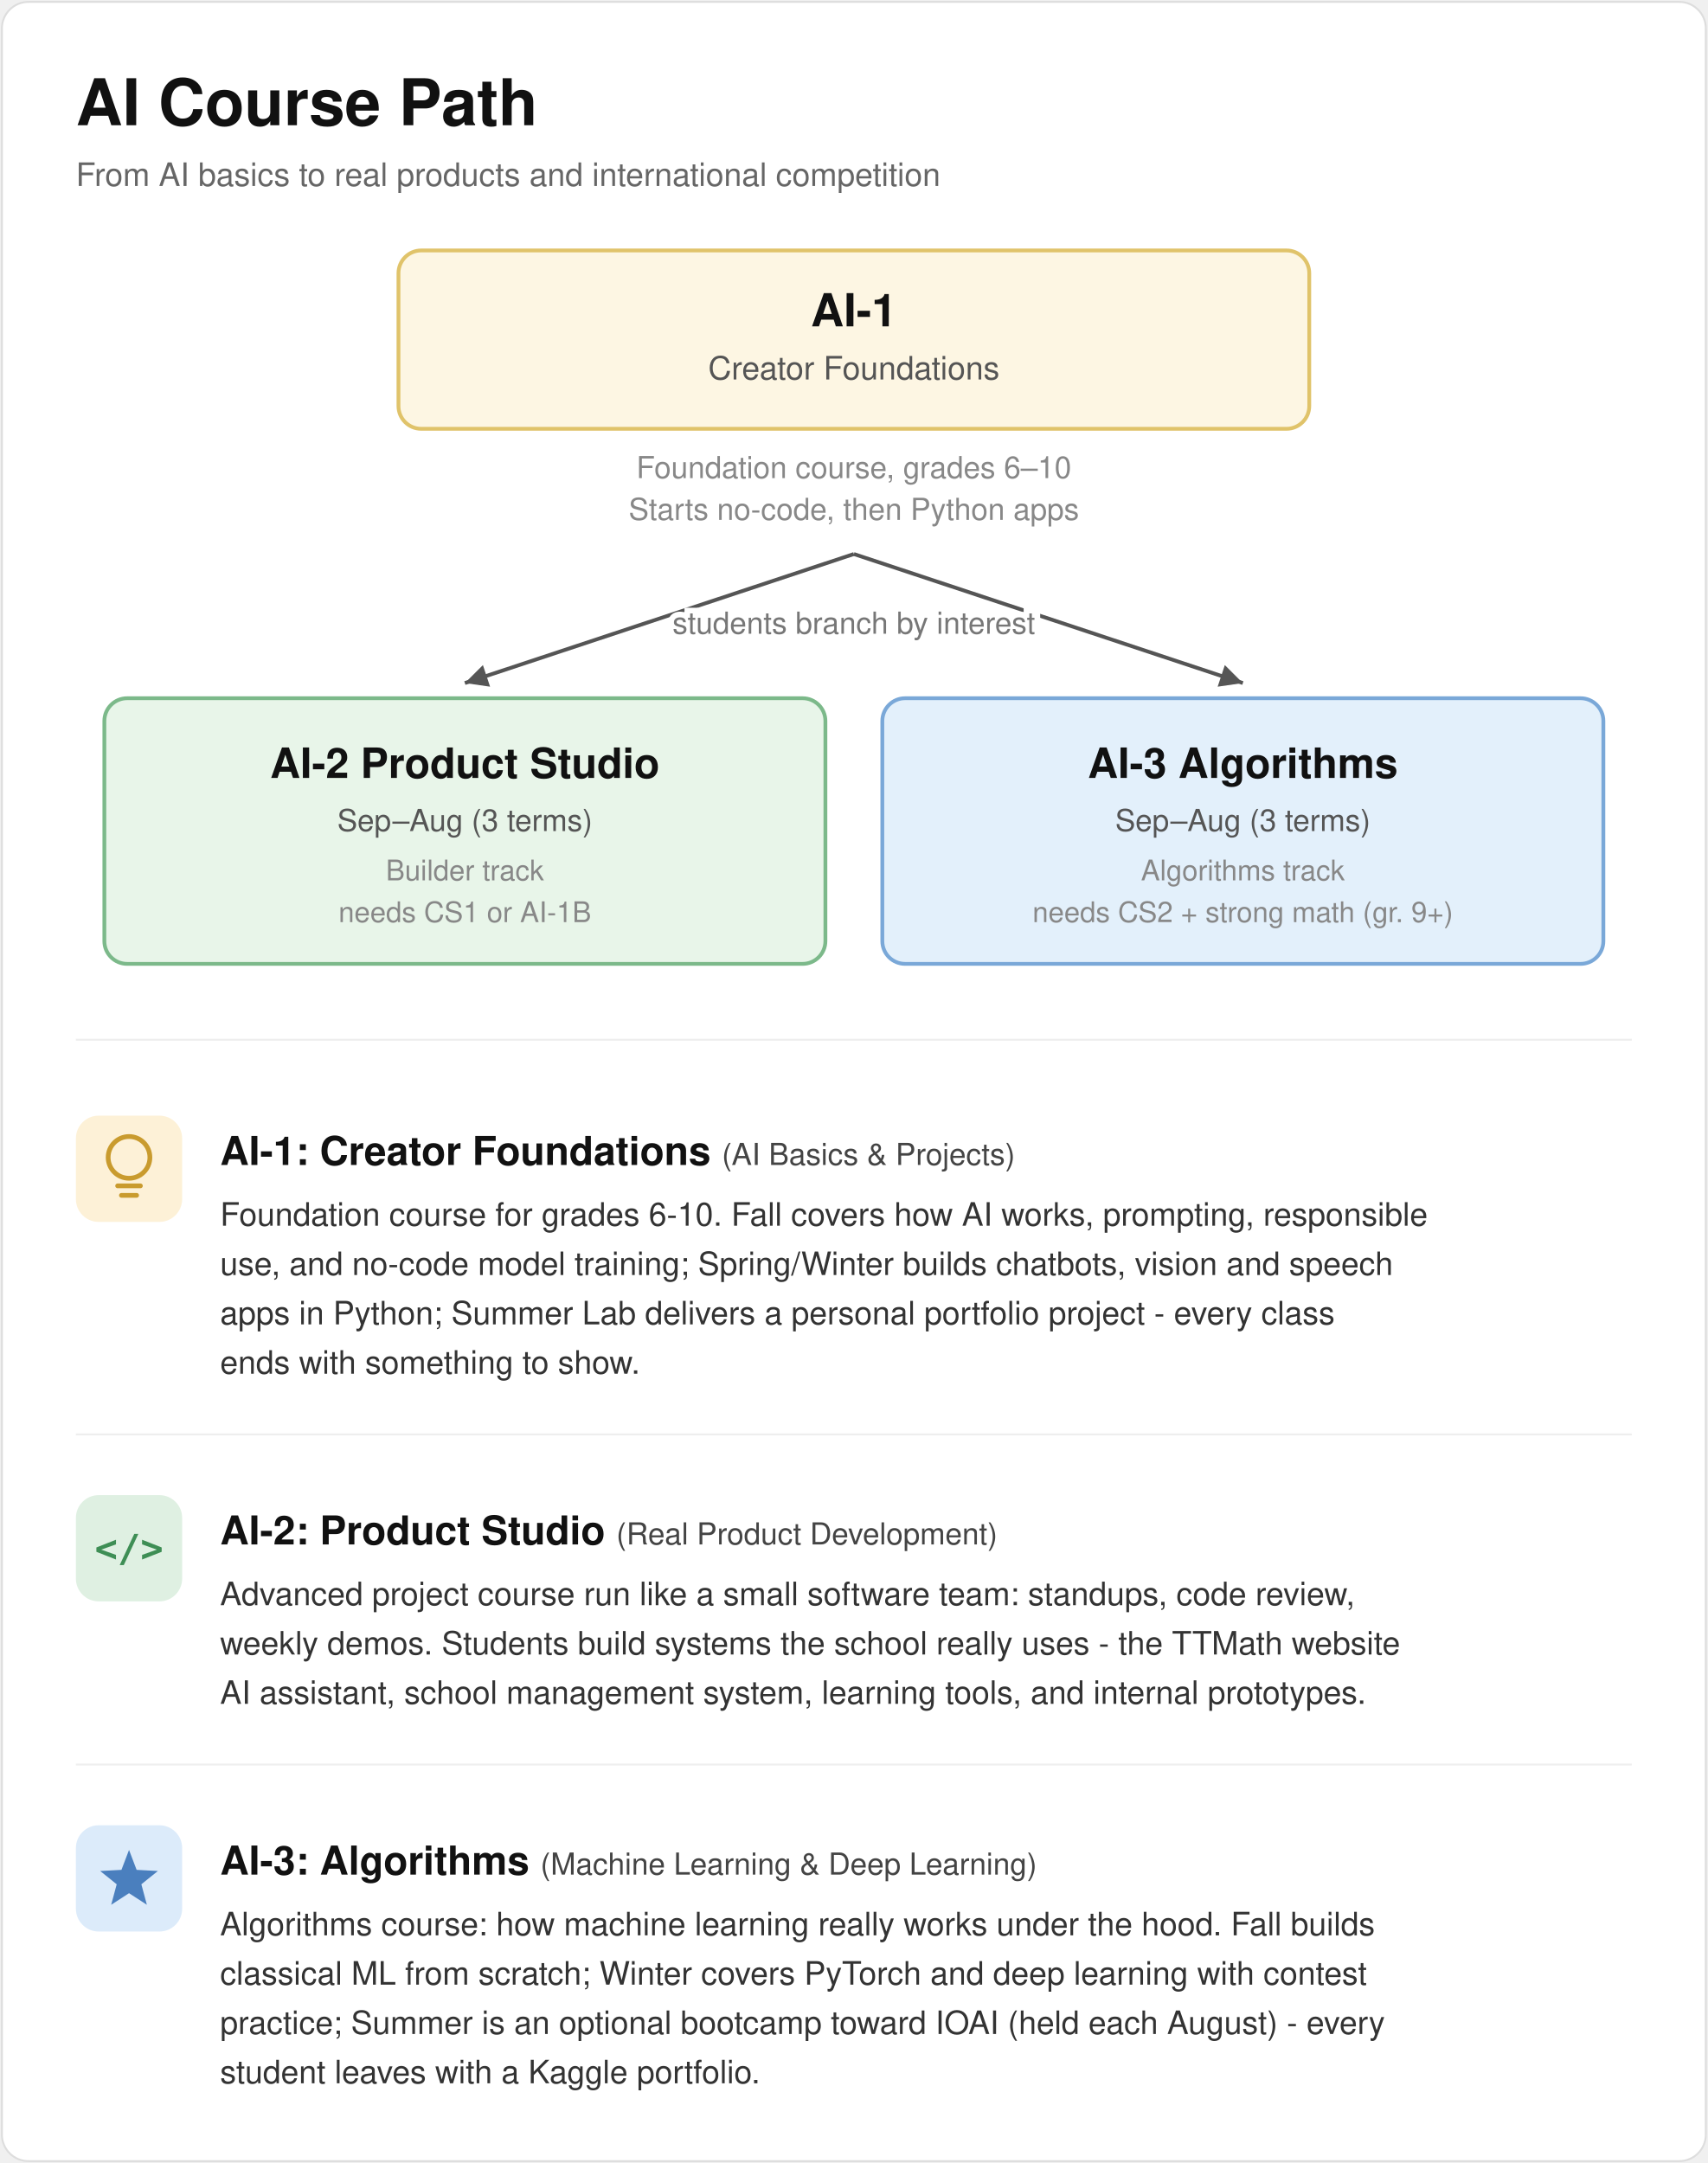
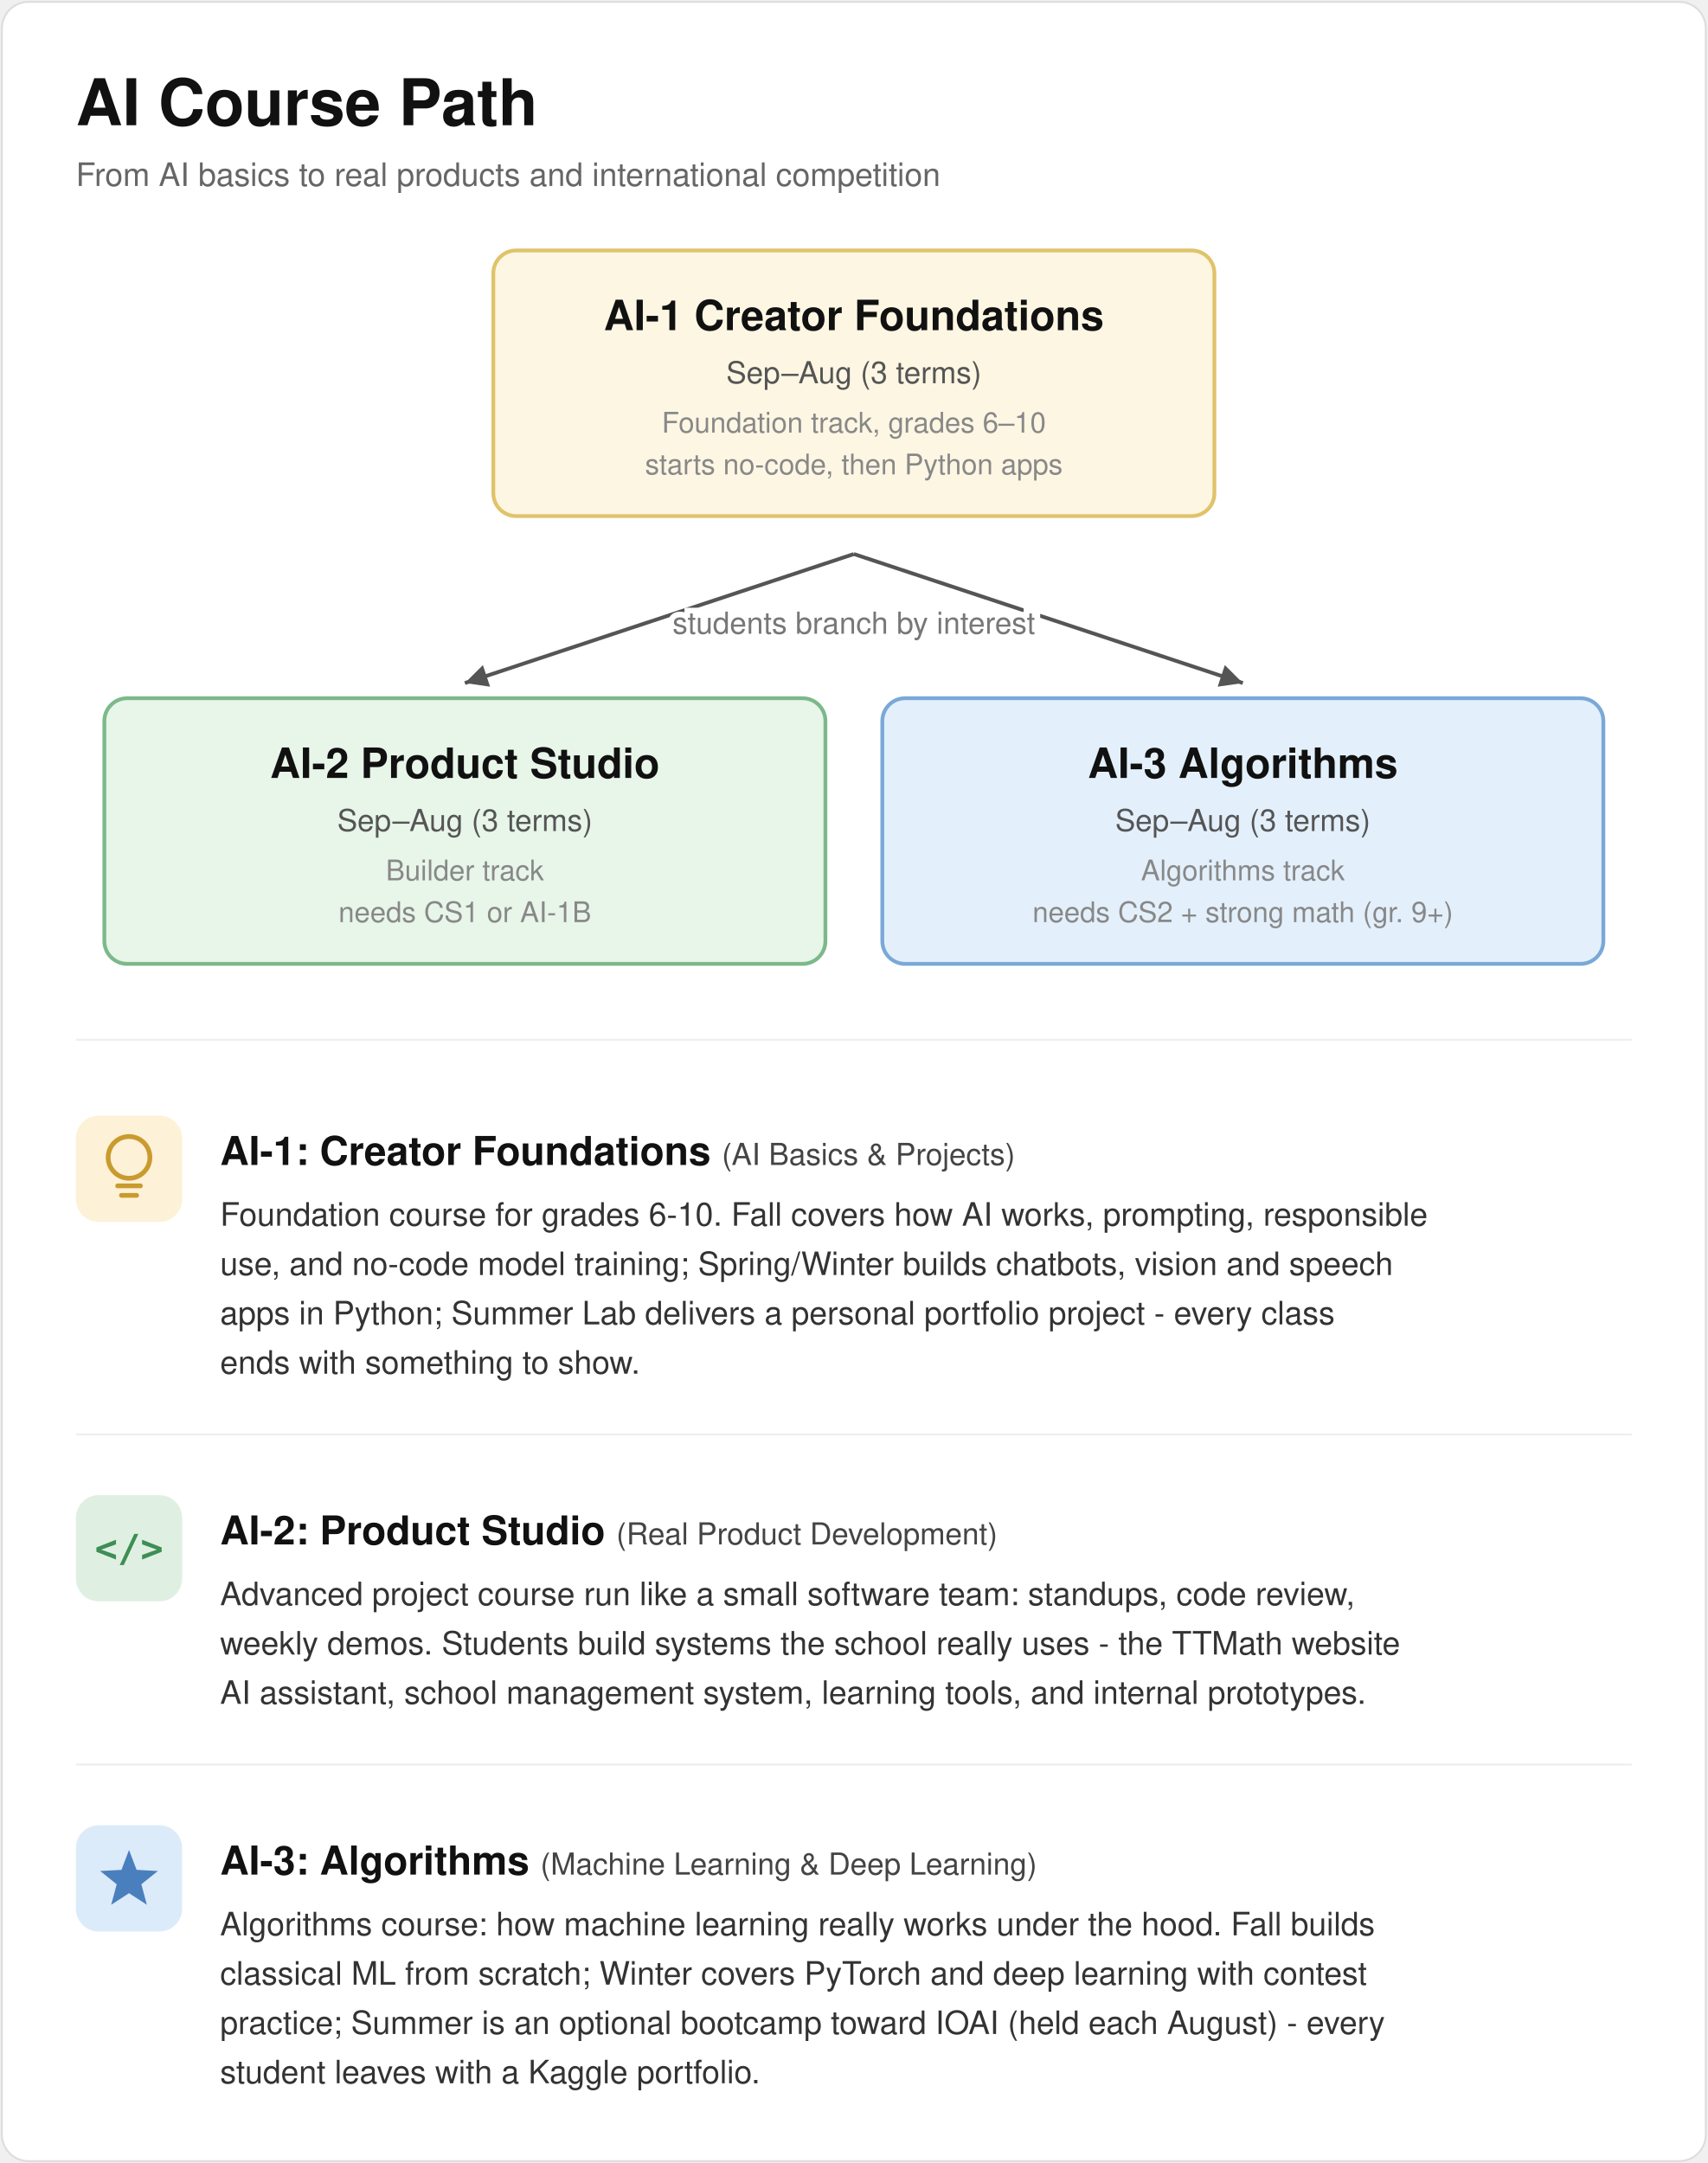
<svg xmlns="http://www.w3.org/2000/svg" width="900" height="1140" viewBox="0 0 900 1140" font-family="Helvetica, Arial, sans-serif">
  <defs>
    <marker id="arrow" markerWidth="8" markerHeight="8" refX="6" refY="3" orient="auto">
      <path d="M0,0 L6,3 L0,6 z" fill="#555" />
    </marker>
  </defs>
  <rect x="1" y="1" width="898" height="1138" rx="14" fill="#ffffff" stroke="#ddd" />
  <text x="40" y="66" font-size="34" font-weight="bold" fill="#111">AI Course Path</text>
  <text x="40" y="98" font-size="17" fill="#666">From AI basics to real products and international competition</text>
-   <rect x="210" y="132" width="480" height="94" rx="12" fill="#fdf6e3" stroke="#e0c36a" stroke-width="2" />
-   <text x="450" y="172" font-size="24" font-weight="bold" text-anchor="middle" fill="#111">AI-1</text>
-   <text x="450" y="200" font-size="17" text-anchor="middle" fill="#555">Creator Foundations</text>
-   <text x="450" y="252" font-size="16" text-anchor="middle" fill="#888">Foundation course, grades 6–10</text>
-   <text x="450" y="274" font-size="16" text-anchor="middle" fill="#888">Starts no-code, then Python apps</text>
+   <rect x="260" y="132" width="380" height="140" rx="12" fill="#fdf6e3" stroke="#e0c36a" stroke-width="2" />
+   <text x="450" y="174" font-size="22" font-weight="bold" text-anchor="middle" fill="#111">AI-1 Creator Foundations</text>
+   <text x="450" y="202" font-size="16" text-anchor="middle" fill="#555">Sep–Aug (3 terms)</text>
+   <text x="450" y="228" font-size="15" text-anchor="middle" fill="#888">Foundation track, grades 6–10</text>
+   <text x="450" y="250" font-size="15" text-anchor="middle" fill="#888">starts no-code, then Python apps</text>
  <line x1="450" y1="292" x2="245" y2="360" stroke="#555" stroke-width="2" marker-end="url(#arrow)" />
  <line x1="450" y1="292" x2="655" y2="360" stroke="#555" stroke-width="2" marker-end="url(#arrow)" />
  <text x="450" y="334" font-size="16" text-anchor="middle" fill="#777" stroke="#fff" stroke-width="6" paint-order="stroke">students branch by interest</text>
  <rect x="55" y="368" width="380" height="140" rx="12" fill="#e8f5e9" stroke="#7cb98a" stroke-width="2" />
  <text x="245" y="410" font-size="22" font-weight="bold" text-anchor="middle" fill="#111">AI-2 Product Studio</text>
  <text x="245" y="438" font-size="16" text-anchor="middle" fill="#555">Sep–Aug (3 terms)</text>
  <text x="245" y="464" font-size="15" text-anchor="middle" fill="#888">Builder track</text>
  <text x="245" y="486" font-size="15" text-anchor="middle" fill="#888">needs CS1 or AI-1B</text>
  <rect x="465" y="368" width="380" height="140" rx="12" fill="#e3f0fb" stroke="#7aa8d8" stroke-width="2" />
  <text x="655" y="410" font-size="22" font-weight="bold" text-anchor="middle" fill="#111">AI-3 Algorithms</text>
  <text x="655" y="438" font-size="16" text-anchor="middle" fill="#555">Sep–Aug (3 terms)</text>
  <text x="655" y="464" font-size="15" text-anchor="middle" fill="#888">Algorithms track</text>
  <text x="655" y="486" font-size="15" text-anchor="middle" fill="#888">needs CS2 + strong math (gr. 9+)</text>
  <line x1="40" y1="548" x2="860" y2="548" stroke="#eee" />
  <rect x="40" y="588" width="56" height="56" rx="12" fill="#fdf1d7" />
  <circle cx="68" cy="610" r="11" fill="none" stroke="#c99b2e" stroke-width="2.5" />
  <line x1="62" y1="625" x2="74" y2="625" stroke="#c99b2e" stroke-width="2.5" stroke-linecap="round" />
  <line x1="64" y1="630" x2="72" y2="630" stroke="#c99b2e" stroke-width="2.5" stroke-linecap="round" />
  <text x="116" y="614" font-size="21" font-weight="bold" fill="#111">AI-1: Creator Foundations <tspan font-size="16" font-weight="normal" fill="#444">(AI Basics &amp; Projects)</tspan>
  </text>
  <text x="116" y="646" font-size="17" fill="#333">Foundation course for grades 6-10. Fall covers how AI works, prompting, responsible</text>
  <text x="116" y="672" font-size="17" fill="#333">use, and no-code model training; Spring/Winter builds chatbots, vision and speech</text>
  <text x="116" y="698" font-size="17" fill="#333">apps in Python; Summer Lab delivers a personal portfolio project - every class</text>
  <text x="116" y="724" font-size="17" fill="#333">ends with something to show.</text>
  <line x1="40" y1="756" x2="860" y2="756" stroke="#eee" />
  <rect x="40" y="788" width="56" height="56" rx="12" fill="#dff0e2" />
  <text x="68" y="823" font-size="20" font-weight="bold" text-anchor="middle" fill="#3e8e55" font-family="Menlo, Consolas, monospace">&lt;/&gt;</text>
  <text x="116" y="814" font-size="21" font-weight="bold" fill="#111">AI-2: Product Studio <tspan font-size="16" font-weight="normal" fill="#444">(Real Product Development)</tspan>
  </text>
  <text x="116" y="846" font-size="17" fill="#333">Advanced project course run like a small software team: standups, code review,</text>
  <text x="116" y="872" font-size="17" fill="#333">weekly demos. Students build systems the school really uses - the TTMath website</text>
  <text x="116" y="898" font-size="17" fill="#333">AI assistant, school management system, learning tools, and internal prototypes.</text>
  <line x1="40" y1="930" x2="860" y2="930" stroke="#eee" />
  <rect x="40" y="962" width="56" height="56" rx="12" fill="#dcebfa" />
  <polygon points="68,975 72,985.5 83.2,986.1 74.5,993.1 77.4,1003.9 68,997.8 58.6,1003.9 61.5,993.1 52.8,986.1 64,985.5" fill="#4a7fbe" />
  <text x="116" y="988" font-size="21" font-weight="bold" fill="#111">AI-3: Algorithms <tspan font-size="16" font-weight="normal" fill="#444">(Machine Learning &amp; Deep Learning)</tspan>
  </text>
  <text x="116" y="1020" font-size="17" fill="#333">Algorithms course: how machine learning really works under the hood. Fall builds</text>
  <text x="116" y="1046" font-size="17" fill="#333">classical ML from scratch; Winter covers PyTorch and deep learning with contest</text>
  <text x="116" y="1072" font-size="17" fill="#333">practice; Summer is an optional bootcamp toward IOAI (held each August) - every</text>
  <text x="116" y="1098" font-size="17" fill="#333">student leaves with a Kaggle portfolio.</text>
</svg>
